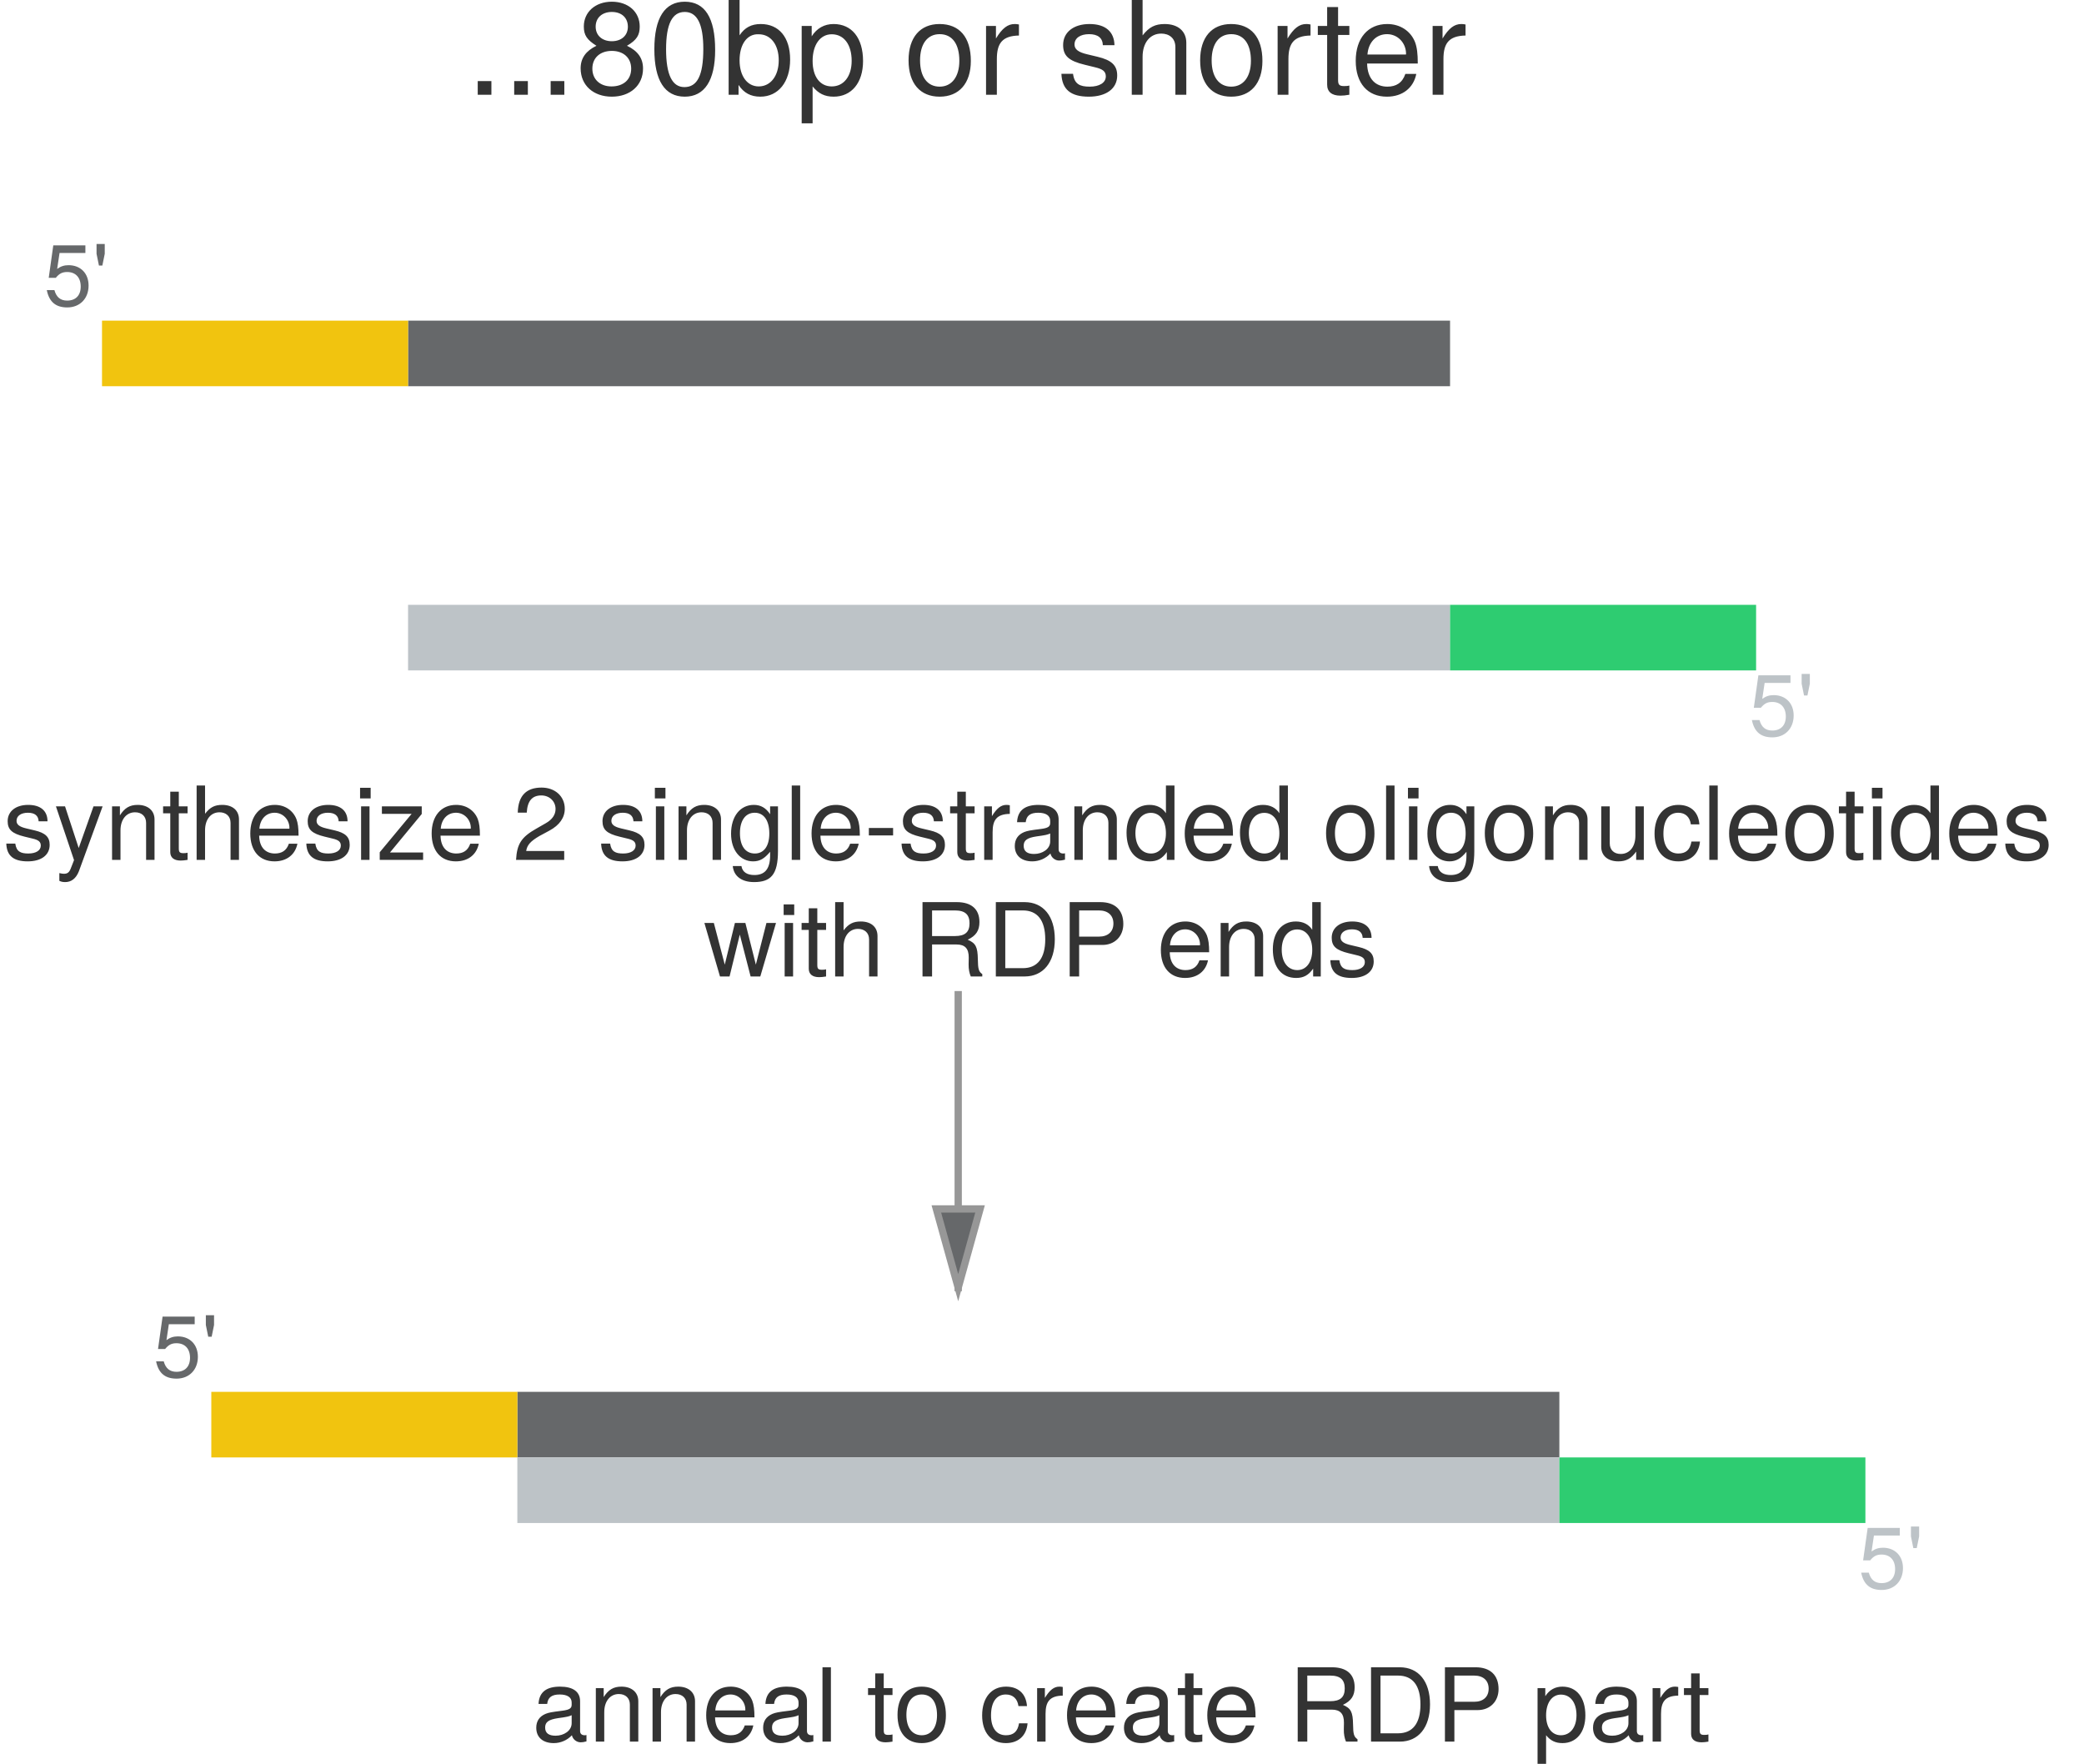
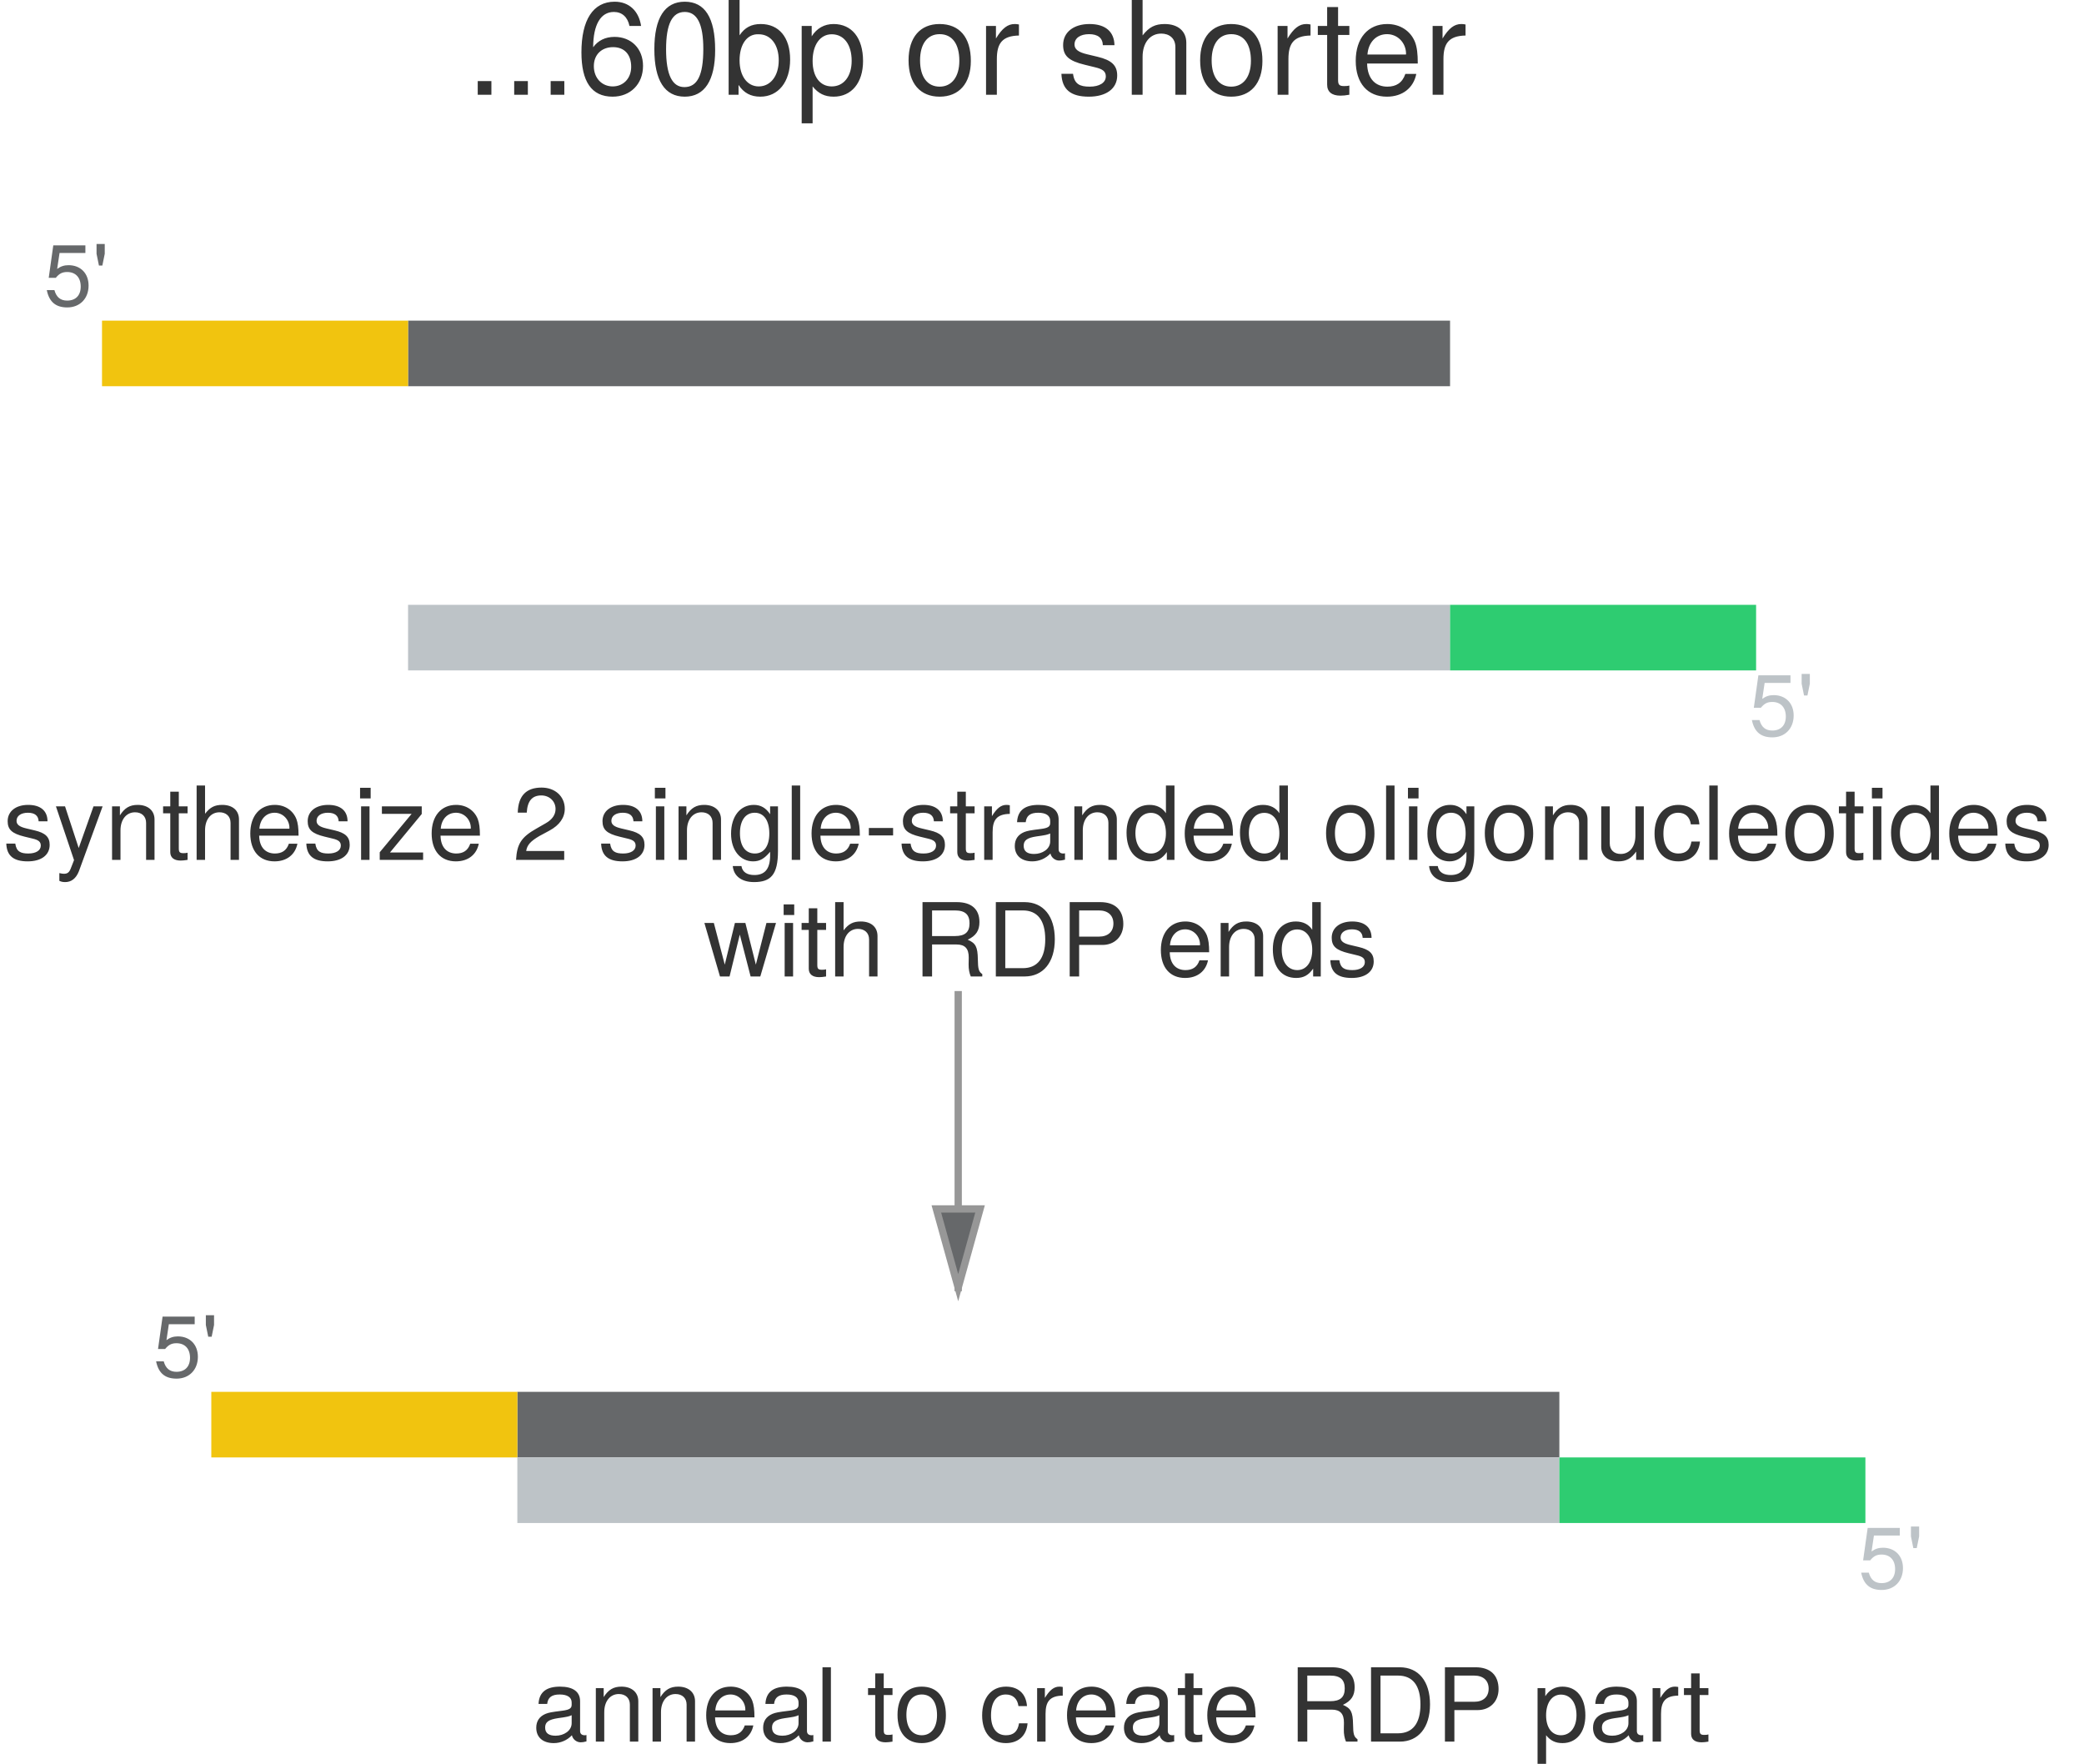
<svg xmlns="http://www.w3.org/2000/svg" width="286px" height="242px" viewBox="0 0 286 242" version="1.1">
  <defs />
  <g id="Page-1" stroke="none" stroke-width="1" fill="none" fill-rule="evenodd">
-     <g id="new-RDP-part-onboarding" transform="translate(-416, -599)">
-       <g id="Modal" transform="translate(391, 384)">
+     <g id="new-RDP-part-onboarding" transform="translate(-415, -454)">
+       <g id="newRDPonboarding" transform="translate(390, 239)">
        <g id="oligo" transform="translate(25, 211)">
          <g id="after-oligo" transform="translate(21, 181)">
            <rect id="sense" fill="#66686A" x="50" y="14" width="143" height="9" />
            <text id="anneal" font-family="Helvetica Neue" font-size="14" font-weight="normal" fill="#333333">
              <tspan x="52" y="62">anneal to create RDP part</tspan>
            </text>
            <text id="5'" font-family="Helvetica Neue" font-size="12" font-weight="420" fill="#66686A">
              <tspan x="0" y="12">5'</tspan>
            </text>
            <text id="5'" font-family="Helvetica Neue" font-size="12" font-weight="420" fill="#BDC3C7">
              <tspan x="234" y="41">5'</tspan>
            </text>
            <rect id="anti-sense" fill="#BDC3C7" x="50" y="23" width="143" height="9" />
            <rect id="Rectangle-5" fill="#2ECC71" x="193" y="23" width="42" height="9" />
            <rect id="Rectangle-5" fill="#F1C40F" x="8" y="14" width="42" height="9" />
          </g>
          <g id="before-oligo">
            <g id="sense-+-Rectangle-5" transform="translate(6, 0)">
              <rect id="sense" fill="#66686A" x="50" y="48" width="143" height="9" />
              <rect id="Rectangle-5" fill="#F1C40F" x="8" y="48" width="42" height="9" />
              <text id="5'" font-family="Helvetica Neue" font-size="12" font-weight="420" fill="#66686A">
                <tspan x="0" y="46">5'</tspan>
              </text>
            </g>
            <g id="anti-sense-+-Rectangle-5" transform="translate(56, 87)">
              <rect id="anti-sense" fill="#BDC3C7" x="0" y="0" width="143" height="9" />
              <rect id="Rectangle-5" fill="#2ECC71" x="143" y="0" width="42" height="9" />
              <text id="5'" font-family="Helvetica Neue" font-size="12" font-weight="420" fill="#BDC3C7">
                <tspan x="184" y="18">5'</tspan>
              </text>
            </g>
            <text id="synthesize-2-single-" font-family="Helvetica Neue" font-size="14" font-weight="normal" fill="#333333">
              <tspan x="0.396" y="122">synthesize 2 single-stranded oligonucleotides</tspan>
              <tspan x="96.59" y="138">with RDP ends</tspan>
            </text>
            <path d="M131.5,140.5 L131.5,180.7" id="Line" stroke="#979797" stroke-linecap="square" fill="#66686A" />
            <path id="Line-decoration-1" d="M131.5,180.7 L134.5,169.9 L128.5,169.9 L131.5,180.7 Z" stroke="#979797" stroke-linecap="square" fill="#66686A" />
-             <text id="...80bp-or-shorter" font-family="Helvetica Neue" font-size="18" font-weight="normal" fill="#333333">
-               <tspan x="64" y="17">...80bp or shorter</tspan>
-             </text>
          </g>
+           <text id="...60bp-or-shorter" font-family="Helvetica Neue" font-size="18" font-weight="normal" fill="#333333">
+             <tspan x="64" y="17">...60bp or shorter</tspan>
+           </text>
        </g>
      </g>
    </g>
  </g>
</svg>
